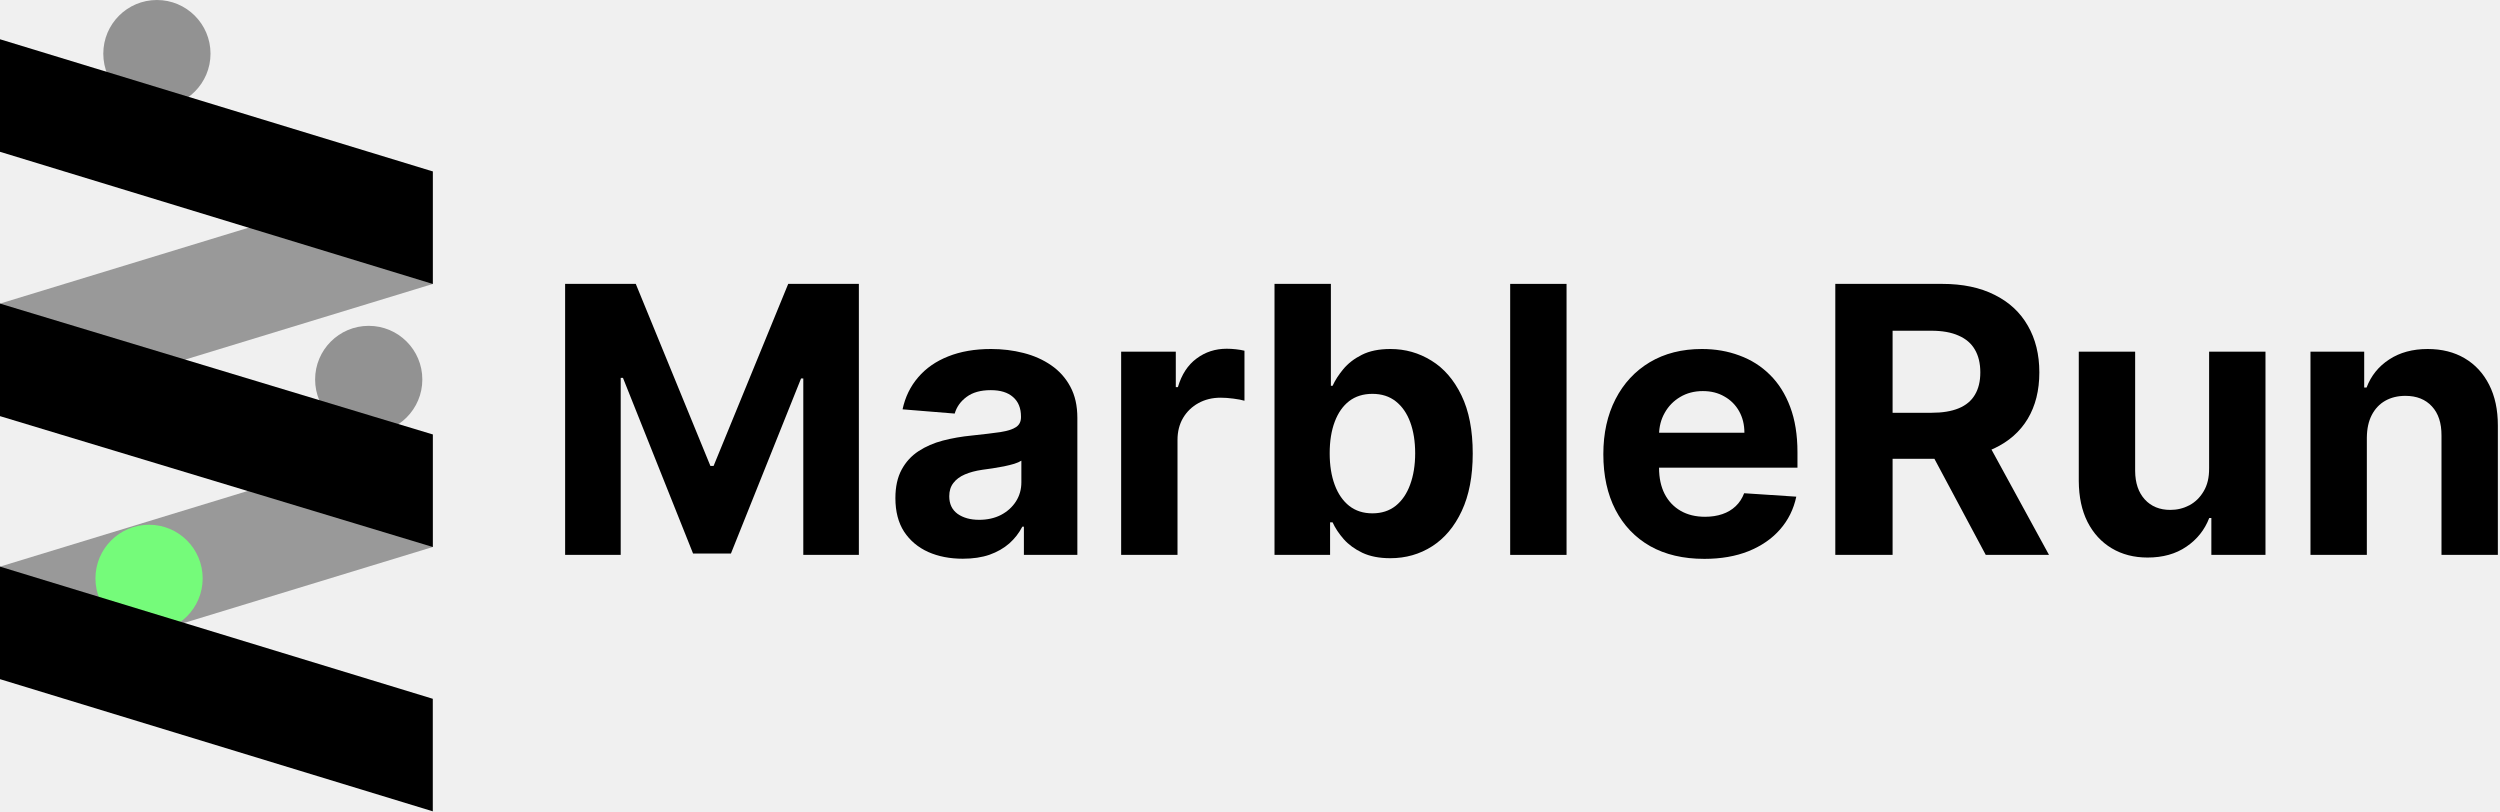
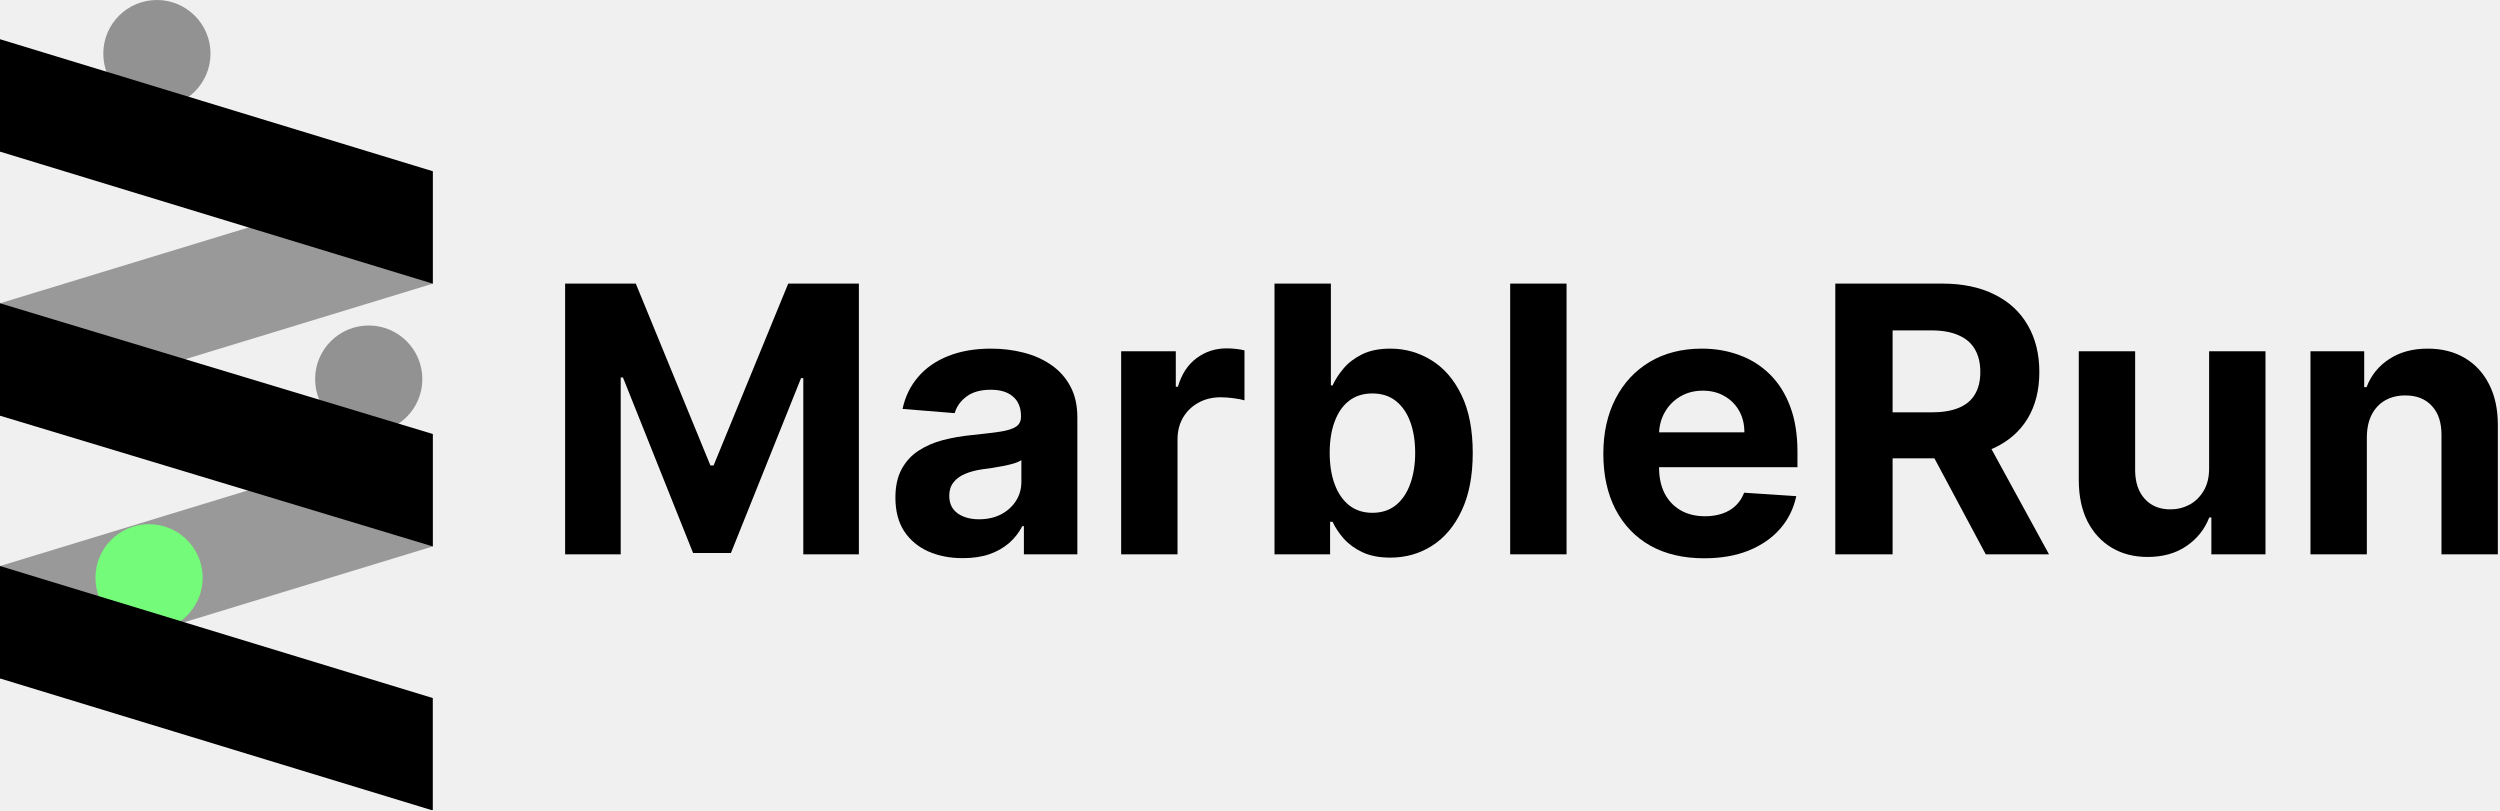
- <svg xmlns="http://www.w3.org/2000/svg" width="1439" height="467" viewBox="0 0 1439 467" fill="none" version="1.1" id="svg43">
-   <g clip-path="url(#clip0_1029_119)" id="g36">
-     <path d="M90.314 61.764C107.356 61.764 121.171 47.938 121.171 30.882C121.171 13.826 107.356 0 90.314 0C73.272 0 59.456 13.826 59.456 30.882C59.456 47.938 73.272 61.764 90.314 61.764Z" fill="#929292" id="path2" />
-     <path d="M212.237 249.317C229.279 249.317 243.095 235.491 243.095 218.435C243.095 201.379 229.279 187.553 212.237 187.553C195.195 187.553 181.38 201.379 181.38 218.435C181.38 235.491 195.195 249.317 212.237 249.317Z" fill="#929292" id="path4" />
-     <path d="M249.116 163.45V98.673L0 174.749V239.526L249.116 163.45Z" fill="#999999" id="path6" />
-     <path d="M249.116 314.849V250.071L0 326.147V390.925L249.116 314.849Z" fill="#999999" id="path8" />
-     <path d="M0 87.374V22.597L249.116 98.672V163.45L0 87.374Z" fill="black" id="path10" />
-     <path d="M0 239.525V174.748L249.116 250.071V314.848L0 239.525Z" fill="black" id="path12" />
-     <path d="M85.798 363.808C102.84 363.808 116.655 349.982 116.655 332.926C116.655 315.87 102.84 302.044 85.798 302.044C68.756 302.044 54.941 315.87 54.941 332.926C54.941 349.982 68.756 363.808 85.798 363.808Z" fill="#75FB7A" id="path14" />
-     <path d="M0 390.924V326.146L249.116 402.222V467L0 390.924Z" fill="black" id="path16" />
-     <g aria-label="MarbleRun" transform="matrix(5.36207,0,0,5.36207,-1441.911,-735.797)" id="text4627" style="font-size:40px;line-height:1.25;font-family:Inter;-inkscape-font-specification:'Inter, @wght=700';font-variation-settings:'wght' 700;white-space:pre;shape-inside:url(#rect4629);fill:#000000">
-       <path d="m 329.573,167.697 h 7.585 l 8.011,19.545 h 0.341 l 8.011,-19.545 h 7.585 v 29.091 h -5.966 v -18.935 h -0.241 l -7.528,18.793 h -4.062 l -7.528,-18.864 h -0.241 v 19.006 h -5.966 z" id="path8086" />
-       <path d="m 372.272,197.2 q -2.088,0 -3.722,-0.724 -1.634,-0.739 -2.585,-2.173 -0.938,-1.449 -0.938,-3.608 0,-1.818 0.668,-3.054 0.668,-1.236 1.818,-1.989 1.151,-0.753 2.614,-1.136 1.477,-0.384 3.097,-0.54 1.903,-0.199 3.068,-0.369 1.165,-0.185 1.69,-0.54 0.526,-0.355 0.526,-1.051 v -0.085 q 0,-1.349 -0.852,-2.088 -0.838,-0.739 -2.386,-0.739 -1.634,0 -2.599,0.724 -0.966,0.71 -1.278,1.79 l -5.597,-0.455 q 0.426,-1.989 1.676,-3.438 1.25,-1.463 3.224,-2.244 1.989,-0.795 4.602,-0.795 1.818,0 3.48,0.426 1.676,0.426 2.969,1.321 1.307,0.895 2.06,2.301 0.753,1.392 0.753,3.338 v 14.716 h -5.739 v -3.026 h -0.17 q -0.526,1.023 -1.406,1.804 -0.881,0.767 -2.116,1.207 -1.236,0.426 -2.855,0.426 z m 1.733,-4.176 q 1.335,0 2.358,-0.526 1.023,-0.54 1.605,-1.449 0.582,-0.909 0.582,-2.06 v -2.315 q -0.284,0.185 -0.781,0.341 -0.483,0.142 -1.094,0.27 -0.611,0.114 -1.222,0.213 -0.611,0.085 -1.108,0.156 -1.065,0.156 -1.861,0.497 -0.795,0.341 -1.236,0.923 -0.44,0.568 -0.44,1.42 0,1.236 0.895,1.889 0.909,0.639 2.301,0.639 z" id="path8088" />
-       <path d="m 389.261,196.788 v -21.818 h 5.866 v 3.807 h 0.227 q 0.597,-2.031 2.003,-3.068 1.406,-1.051 3.239,-1.051 0.455,0 0.98,0.057 0.526,0.057 0.923,0.156 v 5.369 q -0.426,-0.128 -1.179,-0.227 -0.753,-0.099 -1.378,-0.099 -1.335,0 -2.386,0.582 -1.037,0.568 -1.648,1.591 -0.597,1.023 -0.597,2.358 v 12.344 z" id="path8090" />
-       <path d="M 405.724,196.788 V 167.697 h 6.051 v 10.938 h 0.185 q 0.398,-0.881 1.151,-1.79 0.767,-0.923 1.989,-1.534 1.236,-0.625 3.068,-0.625 2.386,0 4.403,1.25 2.017,1.236 3.224,3.736 1.207,2.486 1.207,6.236 0,3.651 -1.179,6.165 -1.165,2.5 -3.182,3.793 -2.003,1.278 -4.489,1.278 -1.761,0 -2.997,-0.582 -1.222,-0.582 -2.003,-1.463 -0.781,-0.895 -1.193,-1.804 h -0.27 v 3.494 z m 5.923,-10.909 q 0,1.946 0.54,3.395 0.54,1.449 1.562,2.259 1.023,0.795 2.486,0.795 1.477,0 2.5,-0.81 1.023,-0.824 1.548,-2.273 0.54,-1.463 0.54,-3.366 0,-1.889 -0.526,-3.324 -0.526,-1.435 -1.548,-2.244 -1.023,-0.81 -2.514,-0.81 -1.477,0 -2.5,0.781 -1.009,0.781 -1.548,2.216 -0.54,1.435 -0.54,3.381 z" id="path8092" />
-       <path d="m 437.073,167.697 v 29.091 h -6.051 V 167.697 Z" id="path8094" />
-       <path d="m 451.846,197.214 q -3.366,0 -5.795,-1.364 -2.415,-1.378 -3.722,-3.892 -1.307,-2.528 -1.307,-5.98 0,-3.366 1.307,-5.909 1.307,-2.543 3.679,-3.963 2.386,-1.42 5.597,-1.42 2.159,0 4.02,0.696 1.875,0.682 3.267,2.06 1.406,1.378 2.188,3.466 0.781,2.074 0.781,4.858 v 1.662 h -18.423 v -3.75 h 12.727 q 0,-1.307 -0.568,-2.315 -0.568,-1.009 -1.577,-1.577 -0.994,-0.582 -2.315,-0.582 -1.378,0 -2.443,0.639 -1.051,0.625 -1.648,1.69 -0.597,1.051 -0.611,2.344 v 3.565 q 0,1.619 0.597,2.798 0.611,1.179 1.719,1.818 1.108,0.639 2.628,0.639 1.009,0 1.847,-0.284 0.838,-0.284 1.435,-0.852 0.597,-0.568 0.909,-1.392 l 5.597,0.369 q -0.426,2.017 -1.747,3.523 -1.307,1.491 -3.381,2.33 -2.06,0.824 -4.759,0.824 z" id="path8096" />
-       <path d="M 465.923,196.788 V 167.697 h 11.477 q 3.295,0 5.625,1.179 2.344,1.165 3.565,3.31 1.236,2.131 1.236,5.014 0,2.898 -1.25,4.986 -1.25,2.074 -3.622,3.182 -2.358,1.108 -5.71,1.108 h -7.685 v -4.943 h 6.69 q 1.761,0 2.926,-0.483 1.165,-0.483 1.733,-1.449 0.582,-0.966 0.582,-2.401 0,-1.449 -0.582,-2.443 -0.568,-0.994 -1.747,-1.506 -1.165,-0.526 -2.94,-0.526 h -4.148 v 24.062 z m 15.71,-13.239 7.23,13.239 h -6.79 l -7.074,-13.239 z" id="path8098" />
-       <path d="m 506.05,187.499 v -12.528 h 6.051 v 21.818 h -5.81 v -3.963 h -0.227 q -0.739,1.918 -2.457,3.082 -1.705,1.165 -4.162,1.165 -2.188,0 -3.849,-0.994 -1.662,-0.994 -2.599,-2.827 -0.923,-1.832 -0.938,-4.389 v -13.892 h 6.051 v 12.812 q 0.014,1.932 1.037,3.054 1.023,1.122 2.741,1.122 1.094,0 2.045,-0.497 0.952,-0.511 1.534,-1.506 0.597,-0.994 0.582,-2.457 z" id="path8100" />
-       <path d="m 522.982,184.175 v 12.614 h -6.051 v -21.818 h 5.767 v 3.849 h 0.256 q 0.724,-1.903 2.429,-3.011 1.705,-1.122 4.134,-1.122 2.273,0 3.963,0.994 1.69,0.994 2.628,2.841 0.938,1.832 0.938,4.375 v 13.892 h -6.051 v -12.812 q 0.014,-2.003 -1.023,-3.125 -1.037,-1.136 -2.855,-1.136 -1.222,0 -2.159,0.526 -0.923,0.526 -1.449,1.534 -0.511,0.994 -0.526,2.401 z" id="path8102" />
+ <svg xmlns="http://www.w3.org/2000/svg" width="620" height="201" viewBox="0 0 620 201" fill="none">
+   <g clip-path="url(#clip0_1445_21)">
+     <mask id="mask0_1445_21" style="mask-type:luminance" maskUnits="userSpaceOnUse" x="0" y="0" width="620" height="201">
+       <path d="M620 0H0V201H620V0Z" fill="white" />
+     </mask>
+     <g mask="url(#mask0_1445_21)">
+       <path d="M38.912 26.584C46.255 26.584 52.207 20.633 52.207 13.292C52.207 5.951 46.255 0 38.912 0C31.57 0 25.617 5.951 25.617 13.292C25.617 20.633 31.57 26.584 38.912 26.584Z" fill="#929292" />
+       <path d="M91.443 107.307C98.786 107.307 104.739 101.356 104.739 94.016C104.739 86.674 98.786 80.724 91.443 80.724C84.101 80.724 78.148 86.674 78.148 94.016C78.148 101.356 84.101 107.307 91.443 107.307Z" fill="#929292" />
+       <path d="M107.333 70.35V42.47L0 75.213V103.094L107.333 70.35Z" fill="#999999" />
+       <path d="M107.333 135.513V107.632L0 140.375V168.256L107.333 135.513Z" fill="#999999" />
+       <path d="M0 37.606V9.726L107.333 42.469V70.35L0 37.606Z" fill="black" />
+       <path d="M0 103.093V75.213L107.333 107.632V135.513L0 103.093Z" fill="black" />
+       <path d="M36.967 156.586C44.309 156.586 50.262 150.635 50.262 143.294C50.262 135.953 44.309 130.002 36.967 130.002C29.624 130.002 23.672 135.953 23.672 143.294C23.672 150.635 29.624 156.586 36.967 156.586Z" fill="#75FB7A" />
+       <path d="M0 168.256V140.375L107.333 173.119V201L0 168.256Z" fill="black" />
+       <path d="M140.15 70.332H157.674L176.183 115.44H176.97L195.479 70.332H213.003V137.47H199.22V93.771H198.662L181.269 137.142H171.884L154.491 93.607H153.933V137.47H140.15V70.332Z" fill="black" />
+       <path d="M238.797 138.421C235.581 138.421 232.715 137.863 230.199 136.749C227.683 135.612 225.692 133.941 224.226 131.733C222.783 129.504 222.061 126.728 222.061 123.407C222.061 120.609 222.575 118.26 223.603 116.358C224.631 114.457 226.031 112.927 227.803 111.769C229.575 110.61 231.588 109.736 233.842 109.146C236.117 108.556 238.502 108.141 240.996 107.9C243.927 107.595 246.29 107.31 248.084 107.048C249.878 106.764 251.18 106.349 251.989 105.802C252.799 105.256 253.203 104.447 253.203 103.377V103.18C253.203 101.104 252.547 99.497 251.234 98.361C249.944 97.224 248.106 96.656 245.721 96.656C243.205 96.656 241.203 97.213 239.716 98.328C238.228 99.421 237.244 100.798 236.762 102.459L223.833 101.41C224.489 98.35 225.78 95.706 227.705 93.476C229.63 91.225 232.113 89.499 235.154 88.297C238.217 87.073 241.761 86.461 245.787 86.461C248.587 86.461 251.267 86.789 253.827 87.444C256.408 88.1 258.695 89.116 260.685 90.493C262.698 91.87 264.284 93.64 265.444 95.804C266.603 97.946 267.183 100.514 267.183 103.508V137.47H253.925V130.487H253.531C252.722 132.061 251.639 133.449 250.283 134.651C248.926 135.831 247.296 136.76 245.393 137.437C243.49 138.093 241.291 138.421 238.797 138.421ZM242.8 128.783C244.857 128.783 246.673 128.378 248.248 127.57C249.823 126.739 251.059 125.625 251.956 124.226C252.853 122.827 253.302 121.243 253.302 119.473V114.129C252.864 114.413 252.263 114.675 251.497 114.916C250.753 115.134 249.911 115.342 248.97 115.539C248.029 115.714 247.088 115.877 246.148 116.03C245.207 116.162 244.354 116.282 243.588 116.391C241.947 116.631 240.514 117.014 239.289 117.538C238.064 118.063 237.112 118.773 236.434 119.669C235.756 120.544 235.417 121.636 235.417 122.948C235.417 124.849 236.106 126.302 237.484 127.308C238.884 128.291 240.656 128.783 242.8 128.783Z" fill="black" />
+       <path d="M278.045 137.47V87.117H291.598V95.902H292.123C293.042 92.777 294.584 90.417 296.75 88.821C298.916 87.204 301.41 86.395 304.232 86.395C304.932 86.395 305.687 86.439 306.497 86.527C307.306 86.614 308.017 86.734 308.63 86.887V99.279C307.973 99.082 307.066 98.907 305.906 98.754C304.747 98.602 303.685 98.525 302.723 98.525C300.666 98.525 298.829 98.973 297.21 99.869C295.613 100.743 294.344 101.967 293.403 103.541C292.484 105.114 292.025 106.928 292.025 108.983V137.47H278.045Z" fill="black" />
+       <path d="M316.079 137.47V70.332H330.059V95.574H330.485C331.098 94.219 331.984 92.843 333.144 91.444C334.325 90.023 335.856 88.843 337.738 87.903C339.641 86.942 342.004 86.461 344.826 86.461C348.502 86.461 351.893 87.422 354.999 89.346C358.106 91.247 360.589 94.121 362.449 97.968C364.308 101.792 365.238 106.589 365.238 112.359C365.238 117.976 364.33 122.718 362.514 126.586C360.72 130.433 358.27 133.35 355.163 135.339C352.079 137.306 348.622 138.29 344.793 138.29C342.081 138.29 339.773 137.842 337.869 136.946C335.988 136.05 334.445 134.924 333.242 133.569C332.039 132.192 331.12 130.804 330.485 129.406H329.862V137.47H316.079ZM329.763 112.293C329.763 115.287 330.179 117.899 331.011 120.128C331.842 122.357 333.045 124.095 334.62 125.341C336.196 126.565 338.11 127.176 340.363 127.176C342.638 127.176 344.564 126.554 346.139 125.308C347.714 124.04 348.906 122.292 349.716 120.063C350.547 117.812 350.963 115.222 350.963 112.293C350.963 109.387 350.558 106.83 349.749 104.622C348.939 102.415 347.747 100.688 346.172 99.443C344.597 98.197 342.66 97.574 340.363 97.574C338.088 97.574 336.163 98.175 334.588 99.377C333.034 100.579 331.842 102.284 331.011 104.491C330.179 106.698 329.763 109.299 329.763 112.293Z" fill="black" />
+       <path d="M388.505 70.332V137.47H374.525V70.332H388.505Z" fill="black" />
+       <path d="M422.634 138.454C417.449 138.454 412.986 137.405 409.245 135.307C405.526 133.187 402.66 130.192 400.647 126.324C398.634 122.434 397.628 117.834 397.628 112.523C397.628 107.343 398.634 102.797 400.647 98.885C402.66 94.973 405.493 91.925 409.147 89.739C412.822 87.554 417.132 86.461 422.076 86.461C425.402 86.461 428.497 86.996 431.363 88.067C434.251 89.116 436.767 90.701 438.911 92.821C441.077 94.941 442.761 97.607 443.965 100.82C445.168 104.01 445.77 107.748 445.77 112.031V115.867H403.207V107.212H432.61C432.61 105.201 432.173 103.42 431.298 101.869C430.422 100.317 429.208 99.104 427.655 98.23C426.123 97.334 424.34 96.886 422.306 96.886C420.184 96.886 418.302 97.377 416.661 98.361C415.043 99.323 413.774 100.623 412.855 102.262C411.936 103.879 411.465 105.682 411.444 107.671V115.899C411.444 118.391 411.903 120.544 412.822 122.358C413.763 124.171 415.086 125.57 416.793 126.554C418.499 127.537 420.523 128.029 422.864 128.029C424.417 128.029 425.839 127.81 427.13 127.373C428.421 126.936 429.525 126.28 430.444 125.406C431.363 124.532 432.063 123.461 432.545 122.194L445.474 123.046C444.818 126.149 443.472 128.859 441.438 131.176C439.425 133.471 436.822 135.263 433.628 136.552C430.455 137.82 426.791 138.454 422.634 138.454Z" fill="black" />
+       <path d="M455.154 137.47V70.332H481.67C486.746 70.332 491.077 71.239 494.665 73.053C498.275 74.845 501.021 77.391 502.902 80.691C504.806 83.969 505.757 87.827 505.757 92.263C505.757 96.722 504.795 100.557 502.869 103.77C500.944 106.961 498.155 109.408 494.501 111.113C490.869 112.818 486.472 113.67 481.309 113.67H463.555V102.262H479.012C481.725 102.262 483.978 101.89 485.772 101.147C487.566 100.404 488.901 99.29 489.776 97.804C490.673 96.317 491.121 94.471 491.121 92.263C491.121 90.034 490.673 88.155 489.776 86.625C488.901 85.095 487.555 83.937 485.739 83.15C483.945 82.341 481.681 81.937 478.946 81.937H469.364V137.47H455.154ZM491.449 106.917L508.153 137.47H492.467L476.124 106.917H491.449Z" fill="black" />
+       <path d="M547.86 116.03V87.116H561.84V137.47H548.418V128.324H547.893C546.756 131.274 544.863 133.645 542.216 135.437C539.591 137.229 536.386 138.125 532.601 138.125C529.232 138.125 526.267 137.361 523.707 135.831C521.148 134.301 519.146 132.126 517.702 129.307C516.28 126.488 515.558 123.111 515.536 119.177V87.116H529.516V116.686C529.538 119.658 530.336 122.007 531.912 123.734C533.487 125.461 535.598 126.324 538.245 126.324C539.93 126.324 541.505 125.941 542.971 125.176C544.436 124.39 545.618 123.231 546.515 121.702C547.434 120.172 547.882 118.281 547.86 116.03Z" fill="black" />
+       <path d="M586.978 108.359V137.47H572.998V87.117H586.321V96.001H586.912C588.028 93.072 589.898 90.755 592.524 89.051C595.149 87.324 598.332 86.461 602.073 86.461C605.574 86.461 608.626 87.226 611.229 88.756C613.833 90.285 615.856 92.471 617.3 95.312C618.744 98.131 619.466 101.497 619.466 105.409V137.47H605.486V107.901C605.508 104.819 604.72 102.415 603.123 100.688C601.526 98.94 599.328 98.066 596.527 98.066C594.646 98.066 592.983 98.47 591.539 99.279C590.117 100.087 589.001 101.268 588.192 102.819C587.404 104.349 587 106.196 586.978 108.359Z" fill="black" />
    </g>
  </g>
-   <defs id="defs41">
-     <rect x="327.045" y="159.77" width="1080.858" height="196.227" id="rect4629" />
-     <clipPath id="clip0_1029_119">
-       <rect width="1439" height="467" fill="white" id="rect38" />
+   <defs>
+     <clipPath id="clip0_1445_21">
+       <rect width="620" height="201" fill="white" />
    </clipPath>
  </defs>
</svg>
